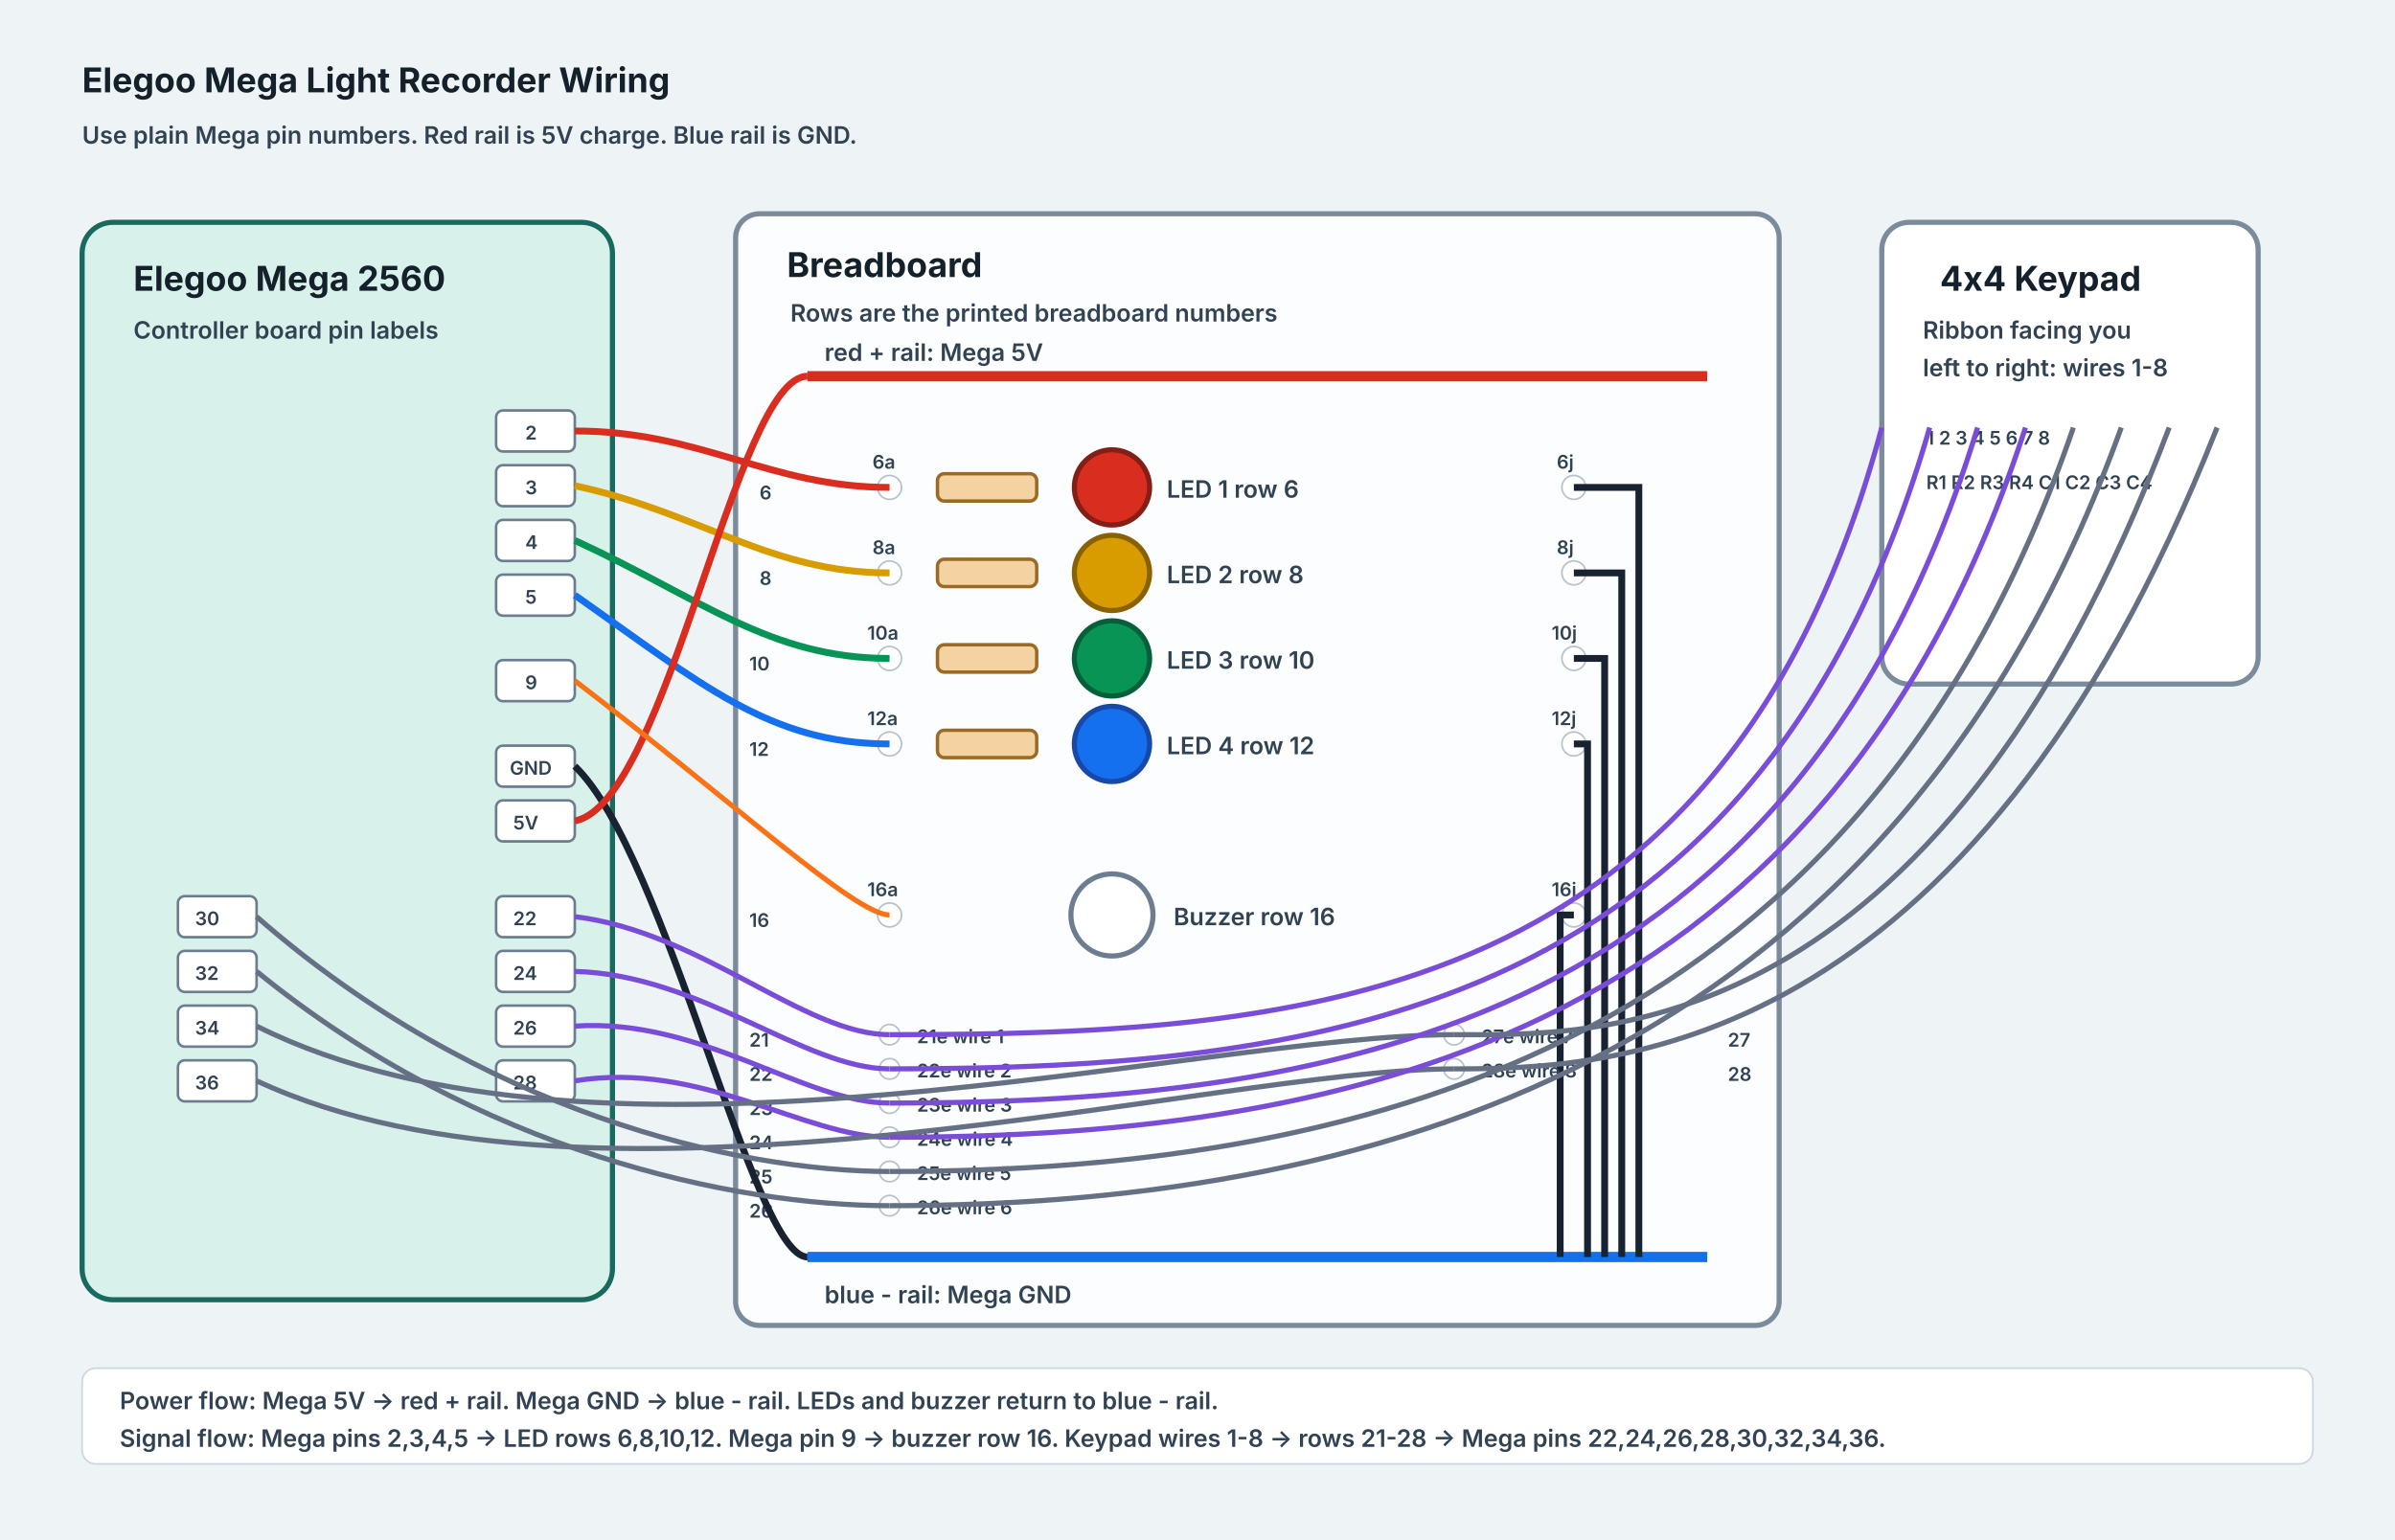
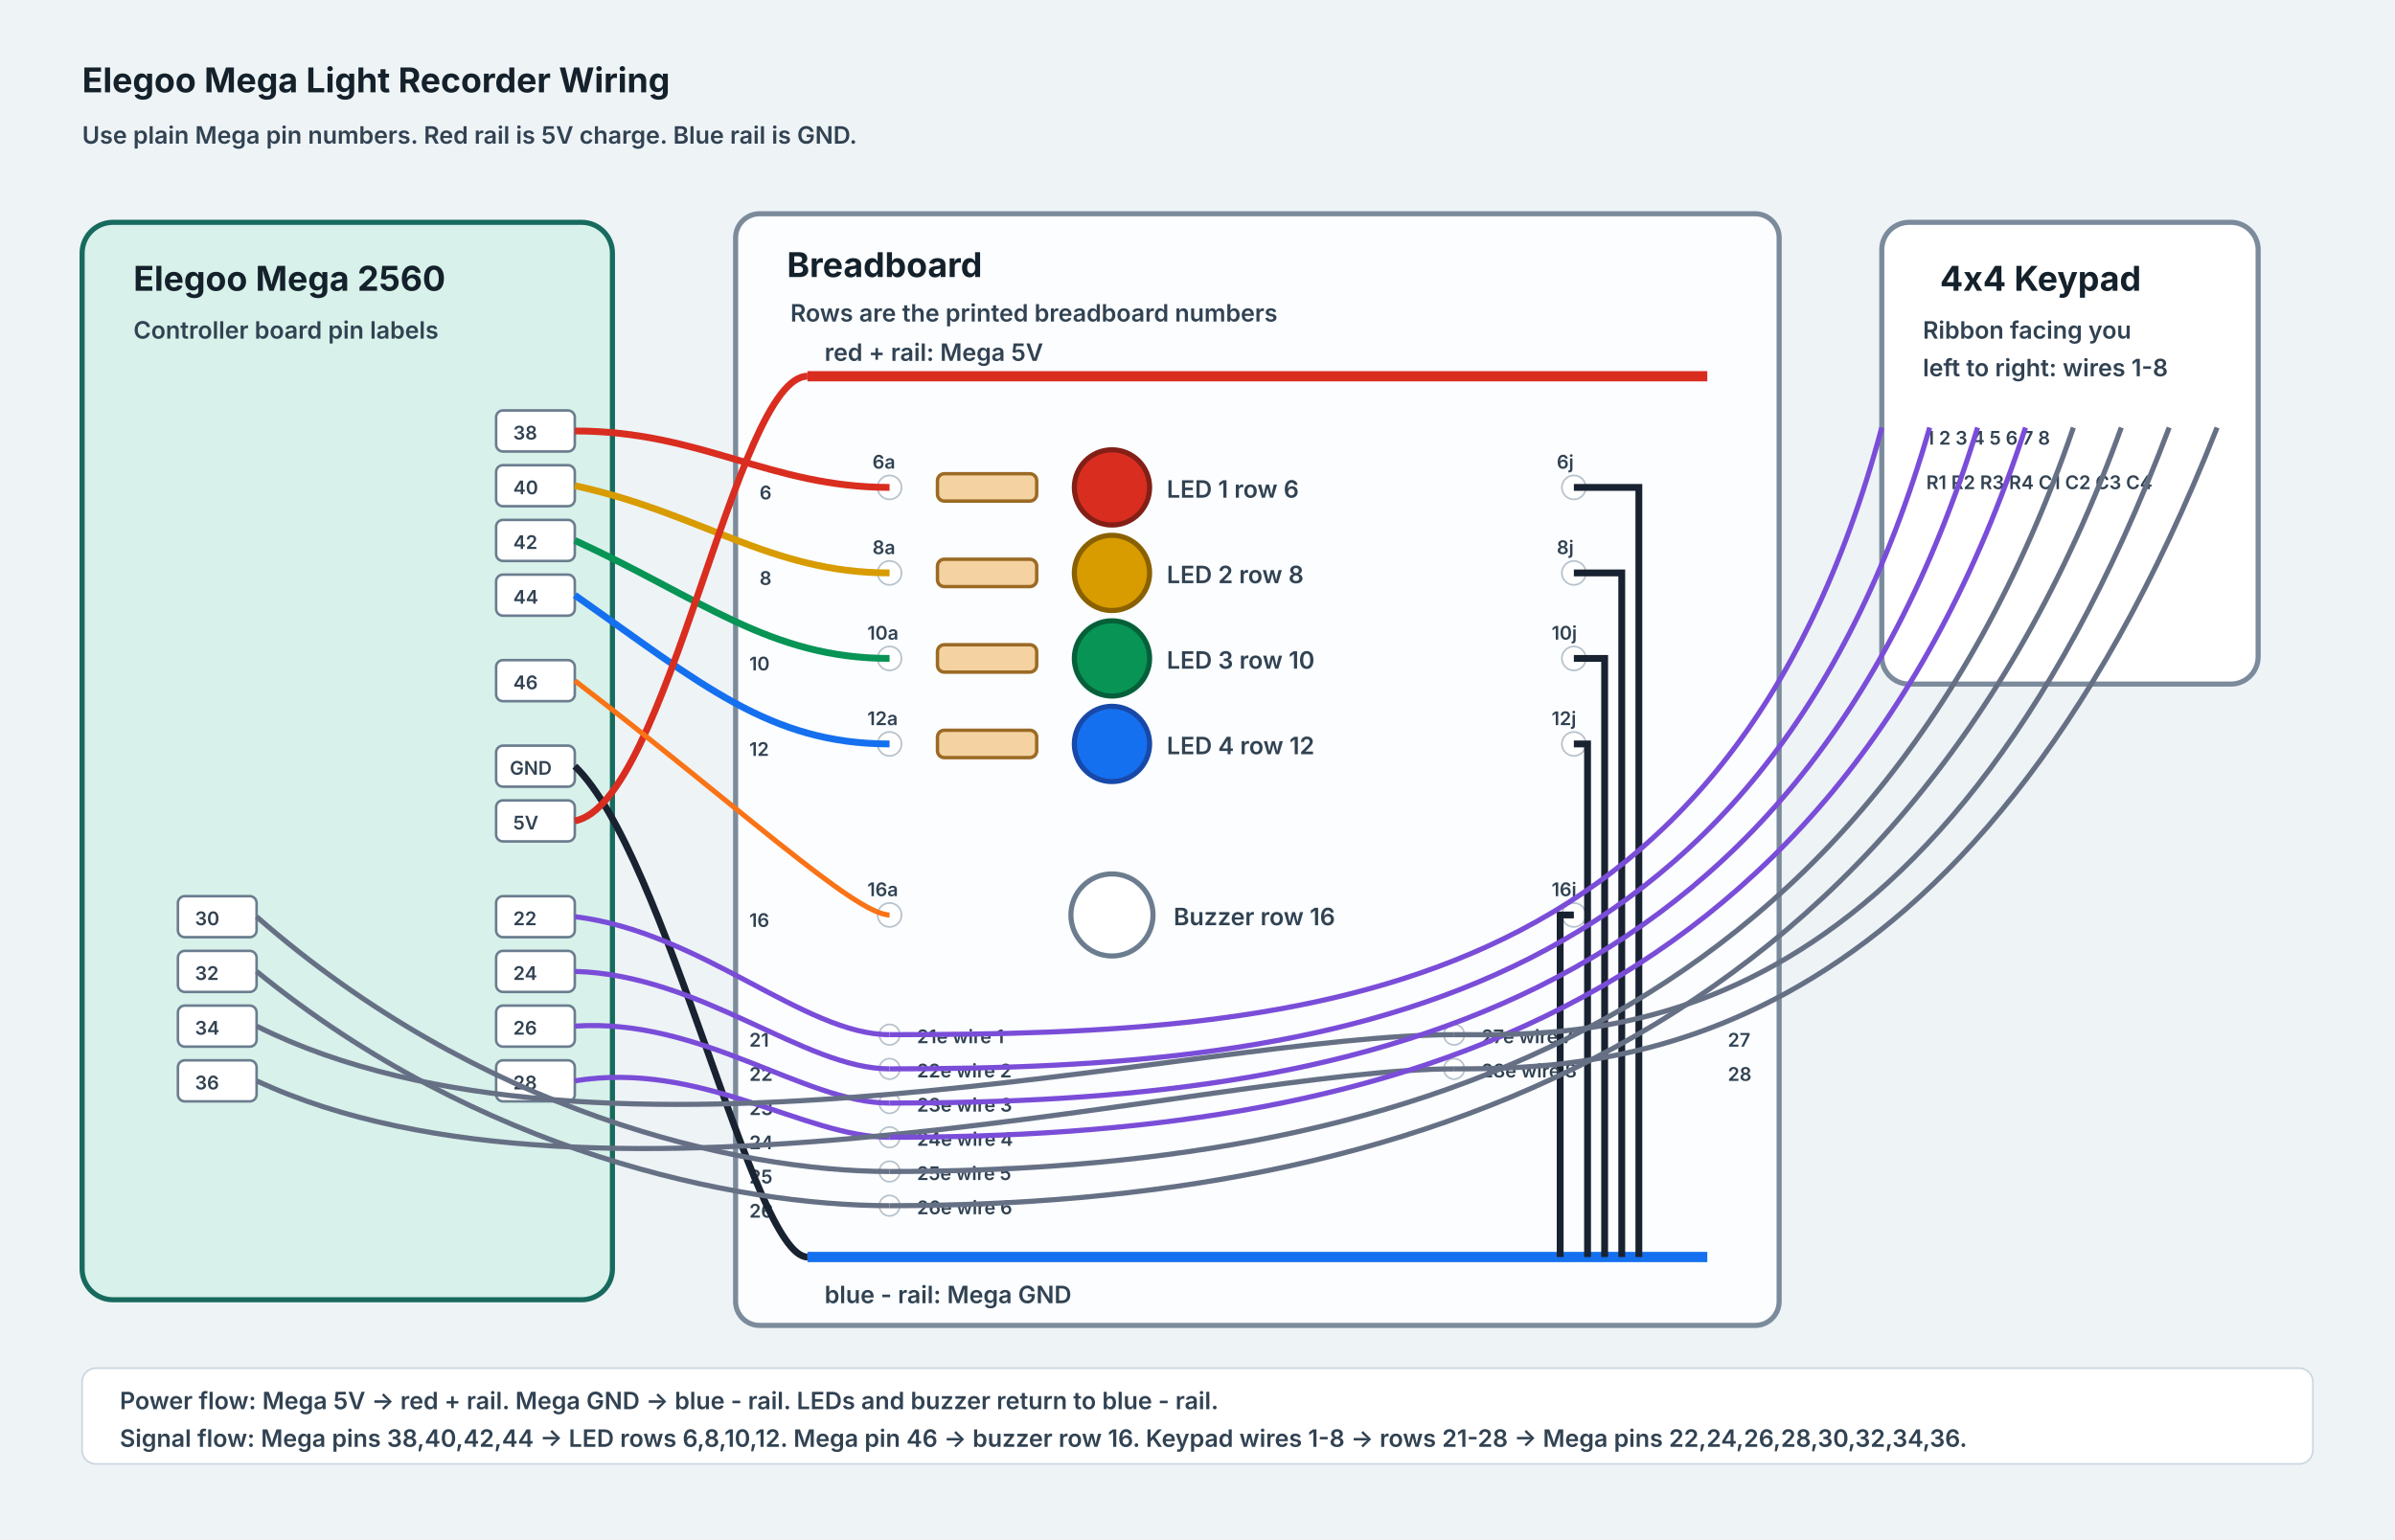
<svg xmlns="http://www.w3.org/2000/svg" width="1400" height="900" viewBox="0 0 1400 900" role="img" aria-labelledby="title desc">
  <defs>
    <style>
      .label { font: 700 20px system-ui, -apple-system, BlinkMacSystemFont, "Segoe UI", sans-serif; fill: #14212b; }
      .small { font: 600 14px system-ui, -apple-system, BlinkMacSystemFont, "Segoe UI", sans-serif; fill: #314252; }
      .tiny { font: 600 11px system-ui, -apple-system, BlinkMacSystemFont, "Segoe UI", sans-serif; fill: #314252; }
      .board { fill: #d8f1ea; stroke: #176a5d; stroke-width: 3; }
      .breadboard { fill: #fbfdff; stroke: #7b8b9c; stroke-width: 3; }
      .pin { fill: #ffffff; stroke: #6b7d8f; stroke-width: 1.5; }
      .hole { fill: #ffffff; stroke: #b7c2cc; stroke-width: 1; }
      .rail-red { stroke: #d92d20; stroke-width: 6; }
      .rail-blue { stroke: #1570ef; stroke-width: 6; }
      .wire-red { stroke: #d92d20; stroke-width: 4; fill: none; }
      .wire-yellow { stroke: #d89b00; stroke-width: 4; fill: none; }
      .wire-green { stroke: #079455; stroke-width: 4; fill: none; }
      .wire-blue { stroke: #1570ef; stroke-width: 4; fill: none; }
      .wire-black { stroke: #182230; stroke-width: 4; fill: none; }
      .wire-purple { stroke: #7a4dd8; stroke-width: 3; fill: none; }
      .wire-gray { stroke: #667085; stroke-width: 3; fill: none; }
      .wire-orange { stroke: #f97316; stroke-width: 3; fill: none; }
      .resistor { fill: #f4d2a1; stroke: #9b6a24; stroke-width: 2; }
    </style>
  </defs>
  <rect width="1400" height="900" fill="#eef3f6" />
  <text x="48" y="54" class="label" font-size="30">Elegoo Mega Light Recorder Wiring</text>
  <text x="48" y="84" class="small">Use plain Mega pin numbers. Red rail is 5V charge. Blue rail is GND.</text>
  <rect x="48" y="130" width="310" height="630" rx="18" class="board" />
  <text x="78" y="170" class="label">Elegoo Mega 2560</text>
  <text x="78" y="198" class="small">Controller board pin labels</text>
  <g id="mega-pins">
    <rect x="290" y="240" width="46" height="24" rx="4" class="pin" />
-     <text x="307" y="257" class="tiny">2</text>
+     <text x="300" y="257" class="tiny">38</text>
    <rect x="290" y="272" width="46" height="24" rx="4" class="pin" />
-     <text x="307" y="289" class="tiny">3</text>
+     <text x="300" y="289" class="tiny">40</text>
    <rect x="290" y="304" width="46" height="24" rx="4" class="pin" />
-     <text x="307" y="321" class="tiny">4</text>
+     <text x="300" y="321" class="tiny">42</text>
    <rect x="290" y="336" width="46" height="24" rx="4" class="pin" />
-     <text x="307" y="353" class="tiny">5</text>
+     <text x="300" y="353" class="tiny">44</text>
    <rect x="290" y="386" width="46" height="24" rx="4" class="pin" />
-     <text x="307" y="403" class="tiny">9</text>
+     <text x="300" y="403" class="tiny">46</text>
    <rect x="290" y="436" width="46" height="24" rx="4" class="pin" />
    <text x="298" y="453" class="tiny">GND</text>
    <rect x="290" y="468" width="46" height="24" rx="4" class="pin" />
    <text x="300" y="485" class="tiny">5V</text>
    <rect x="290" y="524" width="46" height="24" rx="4" class="pin" />
    <text x="300" y="541" class="tiny">22</text>
    <rect x="290" y="556" width="46" height="24" rx="4" class="pin" />
    <text x="300" y="573" class="tiny">24</text>
    <rect x="290" y="588" width="46" height="24" rx="4" class="pin" />
    <text x="300" y="605" class="tiny">26</text>
    <rect x="290" y="620" width="46" height="24" rx="4" class="pin" />
    <text x="300" y="637" class="tiny">28</text>
    <rect x="104" y="524" width="46" height="24" rx="4" class="pin" />
    <text x="114" y="541" class="tiny">30</text>
    <rect x="104" y="556" width="46" height="24" rx="4" class="pin" />
    <text x="114" y="573" class="tiny">32</text>
    <rect x="104" y="588" width="46" height="24" rx="4" class="pin" />
    <text x="114" y="605" class="tiny">34</text>
    <rect x="104" y="620" width="46" height="24" rx="4" class="pin" />
    <text x="114" y="637" class="tiny">36</text>
  </g>
  <rect x="430" y="125" width="610" height="650" rx="14" class="breadboard" />
  <text x="460" y="162" class="label">Breadboard</text>
  <text x="462" y="188" class="small">Rows are the printed breadboard numbers</text>
  <line x1="472" y1="220" x2="998" y2="220" class="rail-red" />
  <line x1="472" y1="735" x2="998" y2="735" class="rail-blue" />
  <text x="482" y="211" class="small">red + rail: Mega 5V</text>
  <text x="482" y="762" class="small">blue - rail: Mega GND</text>
  <g id="row-labels">
    <text x="444" y="292" class="tiny">6</text>
    <text x="444" y="342" class="tiny">8</text>
    <text x="438" y="392" class="tiny">10</text>
    <text x="438" y="442" class="tiny">12</text>
    <text x="438" y="542" class="tiny">16</text>
    <text x="438" y="612" class="tiny">21</text>
    <text x="438" y="632" class="tiny">22</text>
    <text x="438" y="652" class="tiny">23</text>
    <text x="438" y="672" class="tiny">24</text>
    <text x="438" y="692" class="tiny">25</text>
    <text x="438" y="712" class="tiny">26</text>
    <text x="1010" y="612" class="tiny">27</text>
    <text x="1010" y="632" class="tiny">28</text>
  </g>
  <g id="breadboard-holes">
    <circle cx="520" cy="285" r="7" class="hole" />
    <text x="510" y="274" class="tiny">6a</text>
    <circle cx="650" cy="285" r="7" class="hole" />
    <text x="640" y="274" class="tiny">6f</text>
    <circle cx="920" cy="285" r="7" class="hole" />
    <text x="910" y="274" class="tiny">6j</text>
    <circle cx="520" cy="335" r="7" class="hole" />
    <text x="510" y="324" class="tiny">8a</text>
    <circle cx="650" cy="335" r="7" class="hole" />
    <text x="640" y="324" class="tiny">8f</text>
    <circle cx="920" cy="335" r="7" class="hole" />
    <text x="910" y="324" class="tiny">8j</text>
    <circle cx="520" cy="385" r="7" class="hole" />
    <text x="507" y="374" class="tiny">10a</text>
    <circle cx="650" cy="385" r="7" class="hole" />
    <text x="637" y="374" class="tiny">10f</text>
    <circle cx="920" cy="385" r="7" class="hole" />
    <text x="907" y="374" class="tiny">10j</text>
    <circle cx="520" cy="435" r="7" class="hole" />
    <text x="507" y="424" class="tiny">12a</text>
    <circle cx="650" cy="435" r="7" class="hole" />
    <text x="637" y="424" class="tiny">12f</text>
    <circle cx="920" cy="435" r="7" class="hole" />
    <text x="907" y="424" class="tiny">12j</text>
    <circle cx="520" cy="535" r="7" class="hole" />
    <text x="507" y="524" class="tiny">16a</text>
    <circle cx="920" cy="535" r="7" class="hole" />
    <text x="907" y="524" class="tiny">16j</text>
  </g>
  <g id="led-components">
    <rect x="548" y="277" width="58" height="16" rx="4" class="resistor" />
    <circle cx="650" cy="285" r="22" fill="#d92d20" stroke="#831f16" stroke-width="3" />
    <text x="682" y="291" class="small">LED 1 row 6</text>
    <rect x="548" y="327" width="58" height="16" rx="4" class="resistor" />
    <circle cx="650" cy="335" r="22" fill="#d89b00" stroke="#8a6100" stroke-width="3" />
    <text x="682" y="341" class="small">LED 2 row 8</text>
    <rect x="548" y="377" width="58" height="16" rx="4" class="resistor" />
    <circle cx="650" cy="385" r="22" fill="#079455" stroke="#05603a" stroke-width="3" />
    <text x="682" y="391" class="small">LED 3 row 10</text>
    <rect x="548" y="427" width="58" height="16" rx="4" class="resistor" />
    <circle cx="650" cy="435" r="22" fill="#1570ef" stroke="#1849a9" stroke-width="3" />
    <text x="682" y="441" class="small">LED 4 row 12</text>
  </g>
  <path d="M336 252 C410 252 450 285 520 285" class="wire-red" />
  <path d="M336 284 C410 300 450 335 520 335" class="wire-yellow" />
  <path d="M336 316 C410 350 450 385 520 385" class="wire-green" />
  <path d="M336 348 C410 400 450 435 520 435" class="wire-blue" />
  <path d="M920 285 L958 285 L958 735" class="wire-black" />
  <path d="M920 335 L948 335 L948 735" class="wire-black" />
  <path d="M920 385 L938 385 L938 735" class="wire-black" />
  <path d="M920 435 L928 435 L928 735" class="wire-black" />
  <path d="M336 448 C390 500 440 735 472 735" class="wire-black" />
  <path d="M336 480 C390 470 430 220 472 220" class="wire-red" />
  <g id="buzzer">
    <circle cx="650" cy="535" r="24" fill="#ffffff" stroke="#6b7d8f" stroke-width="3" />
    <text x="686" y="541" class="small">Buzzer row 16</text>
    <path d="M336 398 C430 470 500 535 520 535" class="wire-orange" />
    <path d="M920 535 L912 535 L912 735" class="wire-black" />
  </g>
  <rect x="1100" y="130" width="220" height="270" rx="16" fill="#ffffff" stroke="#7b8b9c" stroke-width="3" />
  <text x="1134" y="170" class="label">4x4 Keypad</text>
  <text x="1124" y="198" class="small">Ribbon facing you</text>
  <text x="1124" y="220" class="small">left to right: wires 1-8</text>
  <text x="1126" y="260" class="tiny">1  2  3  4  5  6  7  8</text>
  <text x="1126" y="286" class="tiny">R1 R2 R3 R4 C1 C2 C3 C4</text>
  <g id="keypad-rows">
    <circle cx="520" cy="605" r="6" class="hole" />
    <text x="536" y="610" class="tiny">21e wire 1</text>
    <circle cx="520" cy="625" r="6" class="hole" />
    <text x="536" y="630" class="tiny">22e wire 2</text>
    <circle cx="520" cy="645" r="6" class="hole" />
    <text x="536" y="650" class="tiny">23e wire 3</text>
    <circle cx="520" cy="665" r="6" class="hole" />
    <text x="536" y="670" class="tiny">24e wire 4</text>
    <circle cx="520" cy="685" r="6" class="hole" />
    <text x="536" y="690" class="tiny">25e wire 5</text>
    <circle cx="520" cy="705" r="6" class="hole" />
    <text x="536" y="710" class="tiny">26e wire 6</text>
    <circle cx="850" cy="605" r="6" class="hole" />
    <text x="866" y="610" class="tiny">27e wire 7</text>
    <circle cx="850" cy="625" r="6" class="hole" />
    <text x="866" y="630" class="tiny">28e wire 8</text>
  </g>
  <path d="M336 536 C410 545 470 605 520 605" class="wire-purple" />
  <path d="M336 568 C410 570 470 625 520 625" class="wire-purple" />
  <path d="M336 600 C410 595 470 645 520 645" class="wire-purple" />
  <path d="M336 632 C410 620 470 665 520 665" class="wire-purple" />
  <path d="M150 536 C280 650 430 685 520 685" class="wire-gray" />
  <path d="M150 568 C280 674 430 705 520 705" class="wire-gray" />
  <path d="M150 600 C350 700 700 605 850 605" class="wire-gray" />
  <path d="M150 632 C350 725 710 625 850 625" class="wire-gray" />
  <path d="M1100 250 C1010 585 770 605 520 605" class="wire-purple" />
  <path d="M1128 250 C1030 590 780 625 520 625" class="wire-purple" />
  <path d="M1156 250 C1050 595 790 645 520 645" class="wire-purple" />
  <path d="M1184 250 C1070 600 800 665 520 665" class="wire-purple" />
  <path d="M1212 250 C1090 605 810 685 520 685" class="wire-gray" />
  <path d="M1240 250 C1110 610 820 705 520 705" class="wire-gray" />
  <path d="M1268 250 C1130 615 930 605 850 605" class="wire-gray" />
  <path d="M1296 250 C1150 620 940 625 850 625" class="wire-gray" />
  <rect x="48" y="800" width="1304" height="56" rx="8" fill="#ffffff" stroke="#ccd6df" />
  <text x="70" y="824" class="small">Power flow: Mega 5V -&gt; red + rail. Mega GND -&gt; blue - rail. LEDs and buzzer return to blue - rail.</text>
-   <text x="70" y="846" class="small">Signal flow: Mega pins 2,3,4,5 -&gt; LED rows 6,8,10,12. Mega pin 9 -&gt; buzzer row 16. Keypad wires 1-8 -&gt; rows 21-28 -&gt; Mega pins 22,24,26,28,30,32,34,36.</text>
+   <text x="70" y="846" class="small">Signal flow: Mega pins 38,40,42,44 -&gt; LED rows 6,8,10,12. Mega pin 46 -&gt; buzzer row 16. Keypad wires 1-8 -&gt; rows 21-28 -&gt; Mega pins 22,24,26,28,30,32,34,36.</text>
</svg>
